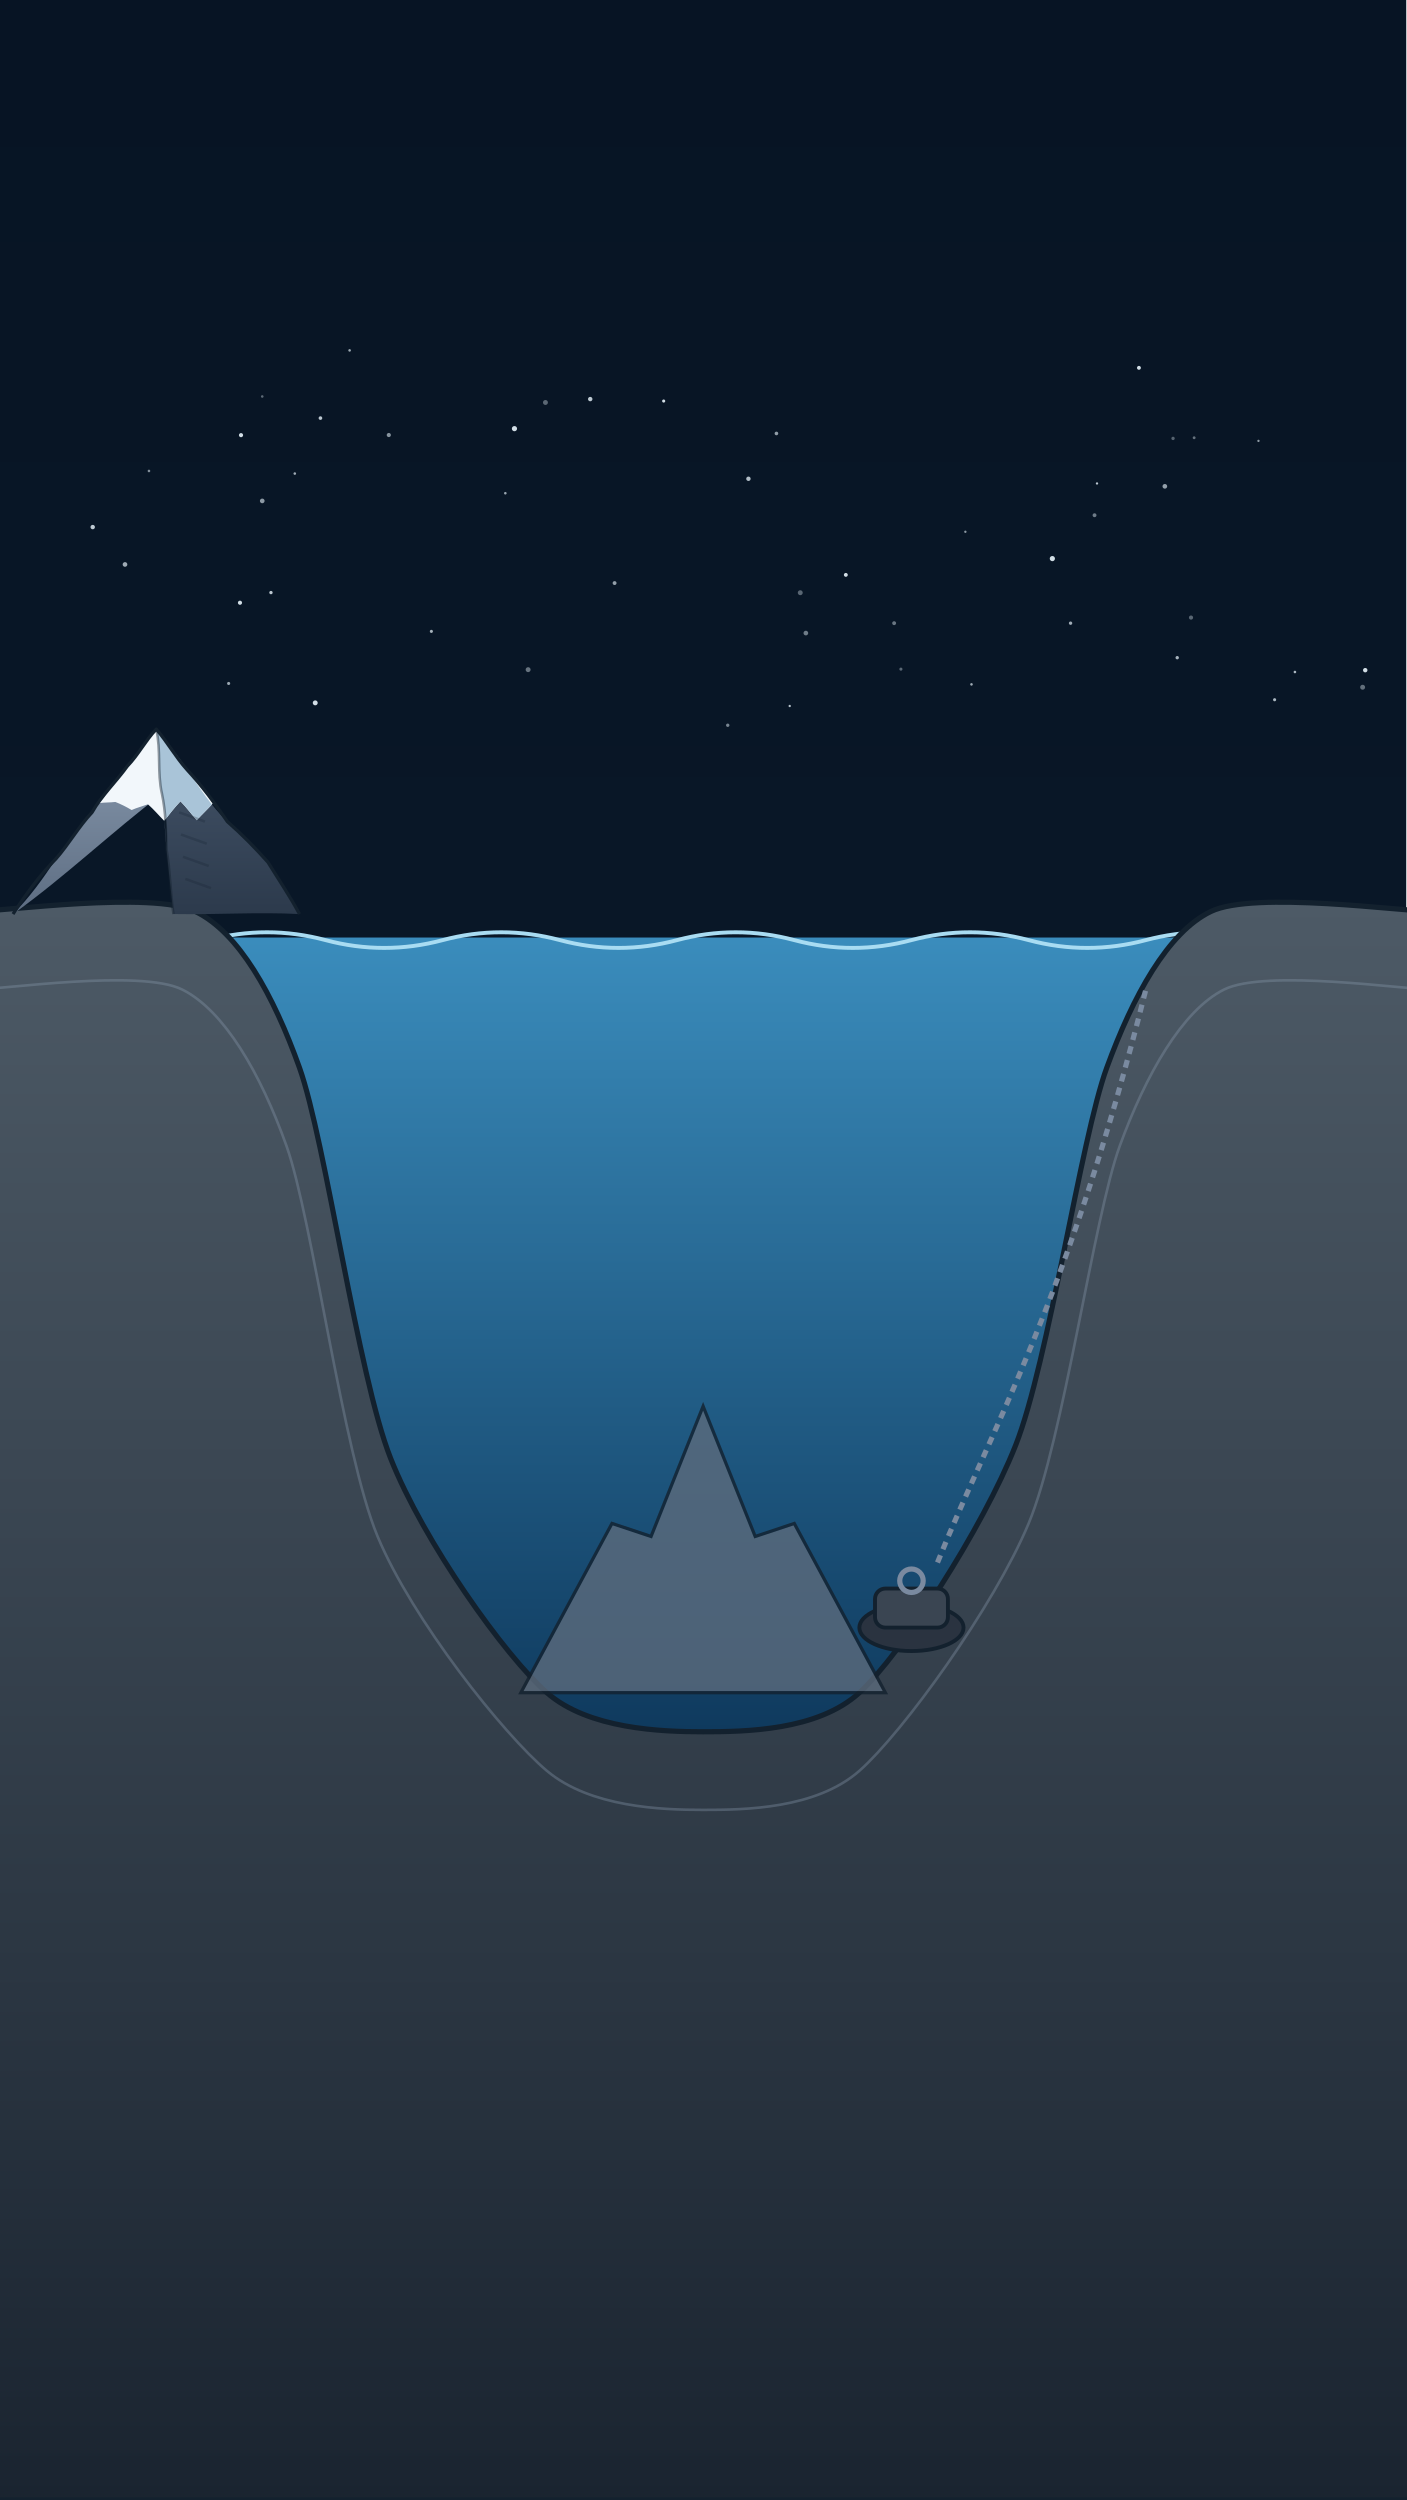
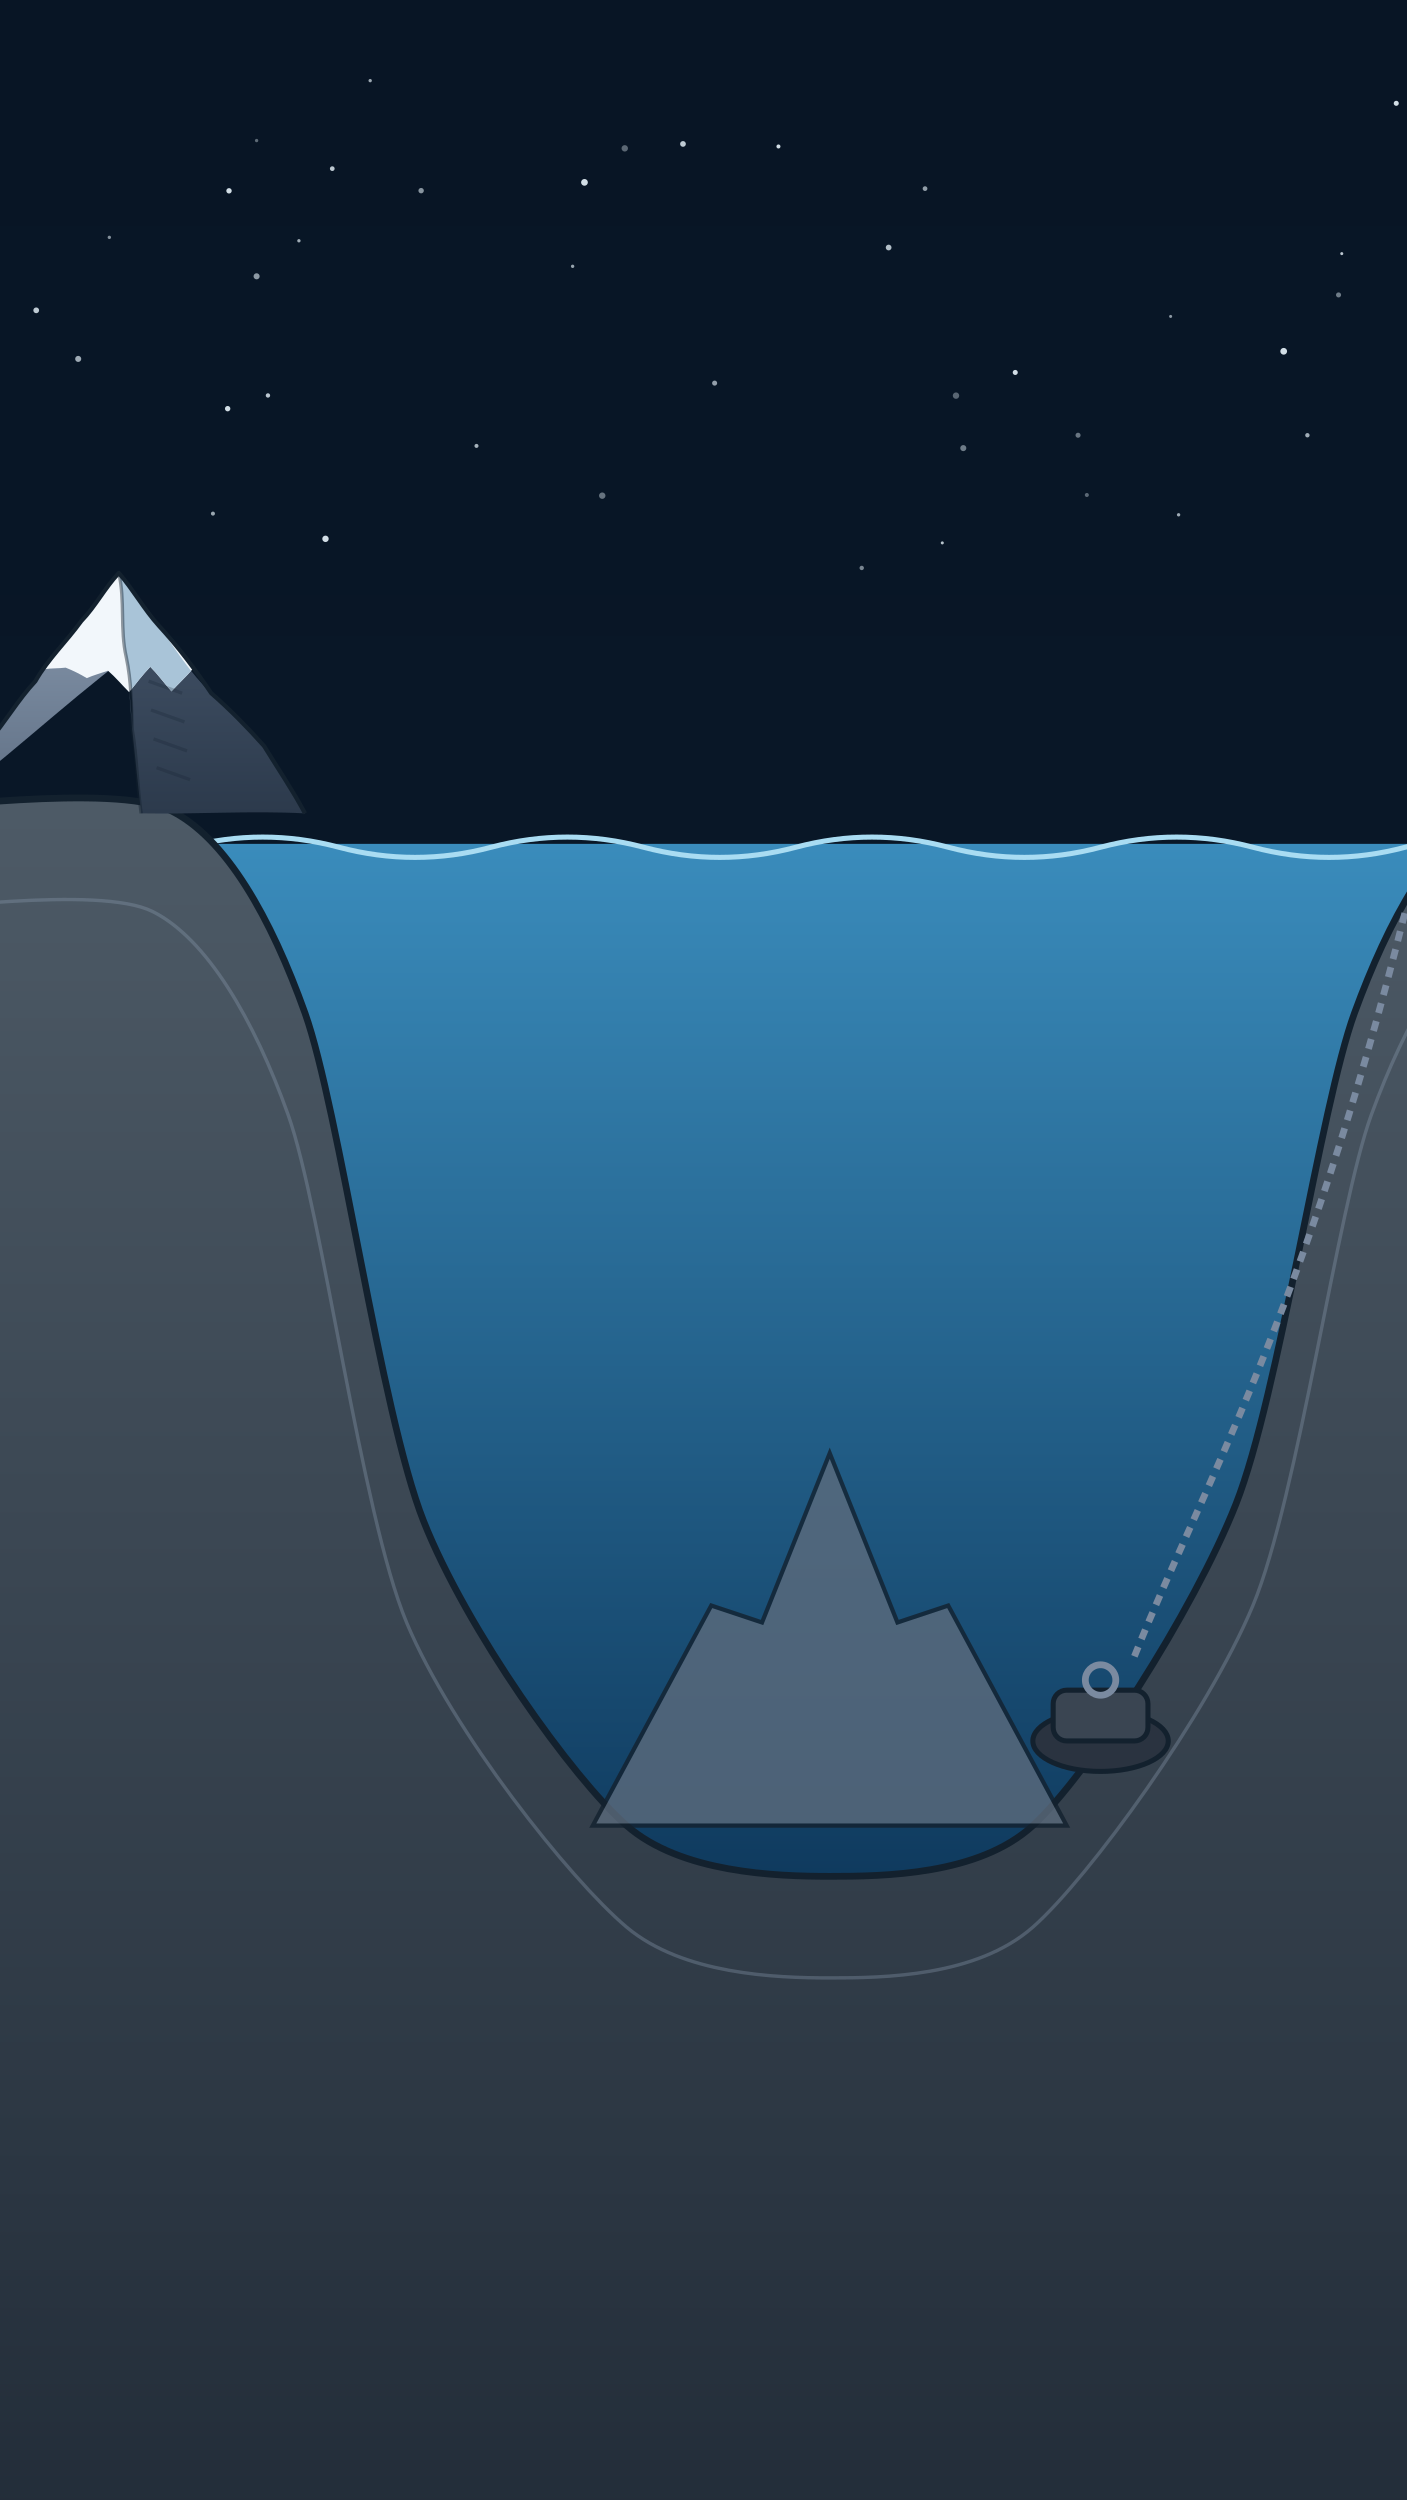
- <svg xmlns="http://www.w3.org/2000/svg" viewBox="0 0 1080 1920" width="1080" height="1920">
+ <svg xmlns="http://www.w3.org/2000/svg" viewBox="49.8 221.5 830.8 1476.9" width="1080" height="1920">
  <defs>
    <linearGradient id="U008g1" x1="0" y1="0" x2="0" y2="1">
      <stop offset="0" stop-color="#071424" stop-opacity="1" />
      <stop offset="1" stop-color="#0c1c2c" stop-opacity="1" />
    </linearGradient>
    <clipPath id="U008c2">
      <path d="M-20,700 C2.7,700 116.7,684 150,700 C183.3,716 210,764 230,820 C250,876 274.7,1056 300,1120 C325.3,1184 388,1272 420,1300 C452,1328 508,1330 540,1330 C572,1330 628,1329.3 660,1300 C692,1270.7 754.7,1174 780,1110 C805.3,1046 830,874.7 850,820 C870,765.3 896.7,716 930,700 C963.3,684 1077.3,700 1100,700 L1100,600 L-20,600 Z" />
    </clipPath>
    <linearGradient id="U008g3" x1="0" y1="0" x2="0" y2="1">
      <stop offset="0" stop-color="#3a8cbc" stop-opacity="1" />
      <stop offset="1" stop-color="#0f3a5e" stop-opacity="1" />
    </linearGradient>
    <linearGradient id="U008g4" x1="0" y1="0" x2="0" y2="1">
      <stop offset="0" stop-color="#4d5a66" stop-opacity="1" />
      <stop offset="1" stop-color="#1a2430" stop-opacity="1" />
    </linearGradient>
    <linearGradient id="U008g5" x1="0" y1="0" x2="0" y2="1">
      <stop offset="0" stop-color="#8a9bb0" stop-opacity="1" />
      <stop offset="1" stop-color="#5d6d82" stop-opacity="1" />
    </linearGradient>
    <linearGradient id="U008g6" x1="0" y1="0" x2="0" y2="1">
      <stop offset="0" stop-color="#46566b" stop-opacity="1" />
      <stop offset="1" stop-color="#2c3a4c" stop-opacity="1" />
    </linearGradient>
    <clipPath id="U008c7">
      <path d="M120,560 C129,569.6 136,580.6 143.7,591.2 C153.4,605 162.3,619.3 174.6,631 C185.1,641.3 195.8,651.4 205.8,662.2 C215.2,674.7 222.7,688.3 230,702 C197.7,700.3 165.5,702.6 133.2,702 C131.3,685.5 129.7,668.9 127.9,652.3 C128.7,637.9 127.3,623.8 124.4,609.7 C120.9,593.3 123.8,576.4 120,560 Z" />
    </clipPath>
  </defs>
  <rect id="bg-sky" width="1080" height="1920" fill="url(#U008g1)" />
  <g id="bg-stars">
    <circle cx="914.7" cy="474.3" r="1.6" fill="#e8f4fb" opacity="0.36" />
    <circle cx="894.6" cy="373.5" r="1.8" fill="#e8f4fb" opacity="0.62" />
    <circle cx="822.2" cy="478.6" r="1.3" fill="#e8f4fb" opacity="0.68" />
    <circle cx="1046.5" cy="527.8" r="1.9" fill="#e8f4fb" opacity="0.40" />
    <circle cx="691.9" cy="513.9" r="1.2" fill="#e8f4fb" opacity="0.37" />
    <circle cx="96" cy="433.5" r="1.8" fill="#e8f4fb" opacity="0.67" />
    <circle cx="114.4" cy="361.7" r="1" fill="#e8f4fb" opacity="0.55" />
    <circle cx="840.6" cy="395.7" r="1.5" fill="#e8f4fb" opacity="0.46" />
    <circle cx="558.9" cy="557" r="1.3" fill="#e8f4fb" opacity="0.50" />
    <circle cx="746.1" cy="525.6" r="1" fill="#e8f4fb" opacity="0.67" />
    <circle cx="917.1" cy="336.2" r="1.1" fill="#e8f4fb" opacity="0.42" />
    <circle cx="596.3" cy="332.9" r="1.4" fill="#e8f4fb" opacity="0.61" />
    <circle cx="472" cy="447.8" r="1.5" fill="#e8f4fb" opacity="0.62" />
    <circle cx="842.5" cy="371.3" r="0.9" fill="#e8f4fb" opacity="0.80" />
    <circle cx="388.1" cy="378.8" r="1" fill="#e8f4fb" opacity="0.64" />
    <circle cx="453.3" cy="306.5" r="1.7" fill="#e8f4fb" opacity="0.81" />
    <circle cx="574.8" cy="367.7" r="1.7" fill="#e8f4fb" opacity="0.76" />
    <circle cx="71.2" cy="404.8" r="1.7" fill="#e8f4fb" opacity="0.81" />
    <circle cx="175.6" cy="524.9" r="1.2" fill="#e8f4fb" opacity="0.65" />
    <circle cx="904.1" cy="505.1" r="1.3" fill="#e8f4fb" opacity="0.71" />
    <circle cx="900.9" cy="336.7" r="1.3" fill="#e8f4fb" opacity="0.35" />
    <circle cx="618.9" cy="486.2" r="1.8" fill="#e8f4fb" opacity="0.46" />
    <circle cx="268.5" cy="269.1" r="1" fill="#e8f4fb" opacity="0.66" />
    <circle cx="201.4" cy="304.5" r="1" fill="#e8f4fb" opacity="0.38" />
    <circle cx="331.3" cy="484.9" r="1.2" fill="#e8f4fb" opacity="0.70" />
    <circle cx="686.7" cy="478.6" r="1.5" fill="#e8f4fb" opacity="0.43" />
    <circle cx="741.4" cy="408.4" r="0.9" fill="#e8f4fb" opacity="0.59" />
    <circle cx="246.1" cy="321.1" r="1.4" fill="#e8f4fb" opacity="0.80" />
    <circle cx="201.4" cy="384.7" r="1.8" fill="#e8f4fb" opacity="0.59" />
    <circle cx="614.6" cy="455.2" r="1.9" fill="#e8f4fb" opacity="0.36" />
    <circle cx="966.5" cy="338.6" r="0.9" fill="#e8f4fb" opacity="0.59" />
    <circle cx="226.4" cy="363.7" r="1" fill="#e8f4fb" opacity="0.67" />
    <circle cx="418.9" cy="309.1" r="1.9" fill="#e8f4fb" opacity="0.37" />
    <circle cx="978.9" cy="537.4" r="1.2" fill="#e8f4fb" opacity="0.73" />
    <circle cx="298.6" cy="334.1" r="1.6" fill="#e8f4fb" opacity="0.57" />
    <circle cx="994.5" cy="516.1" r="1" fill="#e8f4fb" opacity="0.74" />
    <circle cx="208.1" cy="455.1" r="1.3" fill="#e8f4fb" opacity="0.80" />
    <circle cx="405.6" cy="514.3" r="1.9" fill="#e8f4fb" opacity="0.42" />
    <circle cx="606.5" cy="542.2" r="0.9" fill="#e8f4fb" opacity="0.78" />
  </g>
  <g id="mv-glint-stars">
    <circle cx="242.1" cy="539.8" r="1.9" fill="#e8f4fb" data-o="0.36" opacity=".9" />
    <circle cx="808.2" cy="429" r="2" fill="#e8f4fb" data-o="0.48" opacity=".9" />
    <circle cx="649.6" cy="441.5" r="1.5" fill="#e8f4fb" data-o="0.69" opacity=".9" />
    <circle cx="874.7" cy="282.5" r="1.5" fill="#e8f4fb" data-o="0.37" opacity=".9" />
    <circle cx="395.1" cy="329.2" r="2" fill="#e8f4fb" data-o="0.37" opacity=".9" />
    <circle cx="184.3" cy="462.9" r="1.6" fill="#e8f4fb" data-o="0.63" opacity=".9" />
    <circle cx="1048.5" cy="514.7" r="1.7" fill="#e8f4fb" data-o="0.61" opacity=".9" />
    <circle cx="509.7" cy="308" r="1.2" fill="#e8f4fb" data-o="0.58" opacity=".9" />
    <circle cx="185.1" cy="334.2" r="1.6" fill="#e8f4fb" data-o="0.39" opacity=".9" />
  </g>
  <g clip-path="url(#U008c2)">
    <g id="mv-fill-sea-water" data-from="1" data-to=".12" data-axis="y" data-pivot="540 1330" data-delay=".4" data-dur="2.6">
      <rect x="-20" y="720" width="1120" height="610" fill="url(#U008g3)" />
      <path d="M-20,722 q45,-12 90,0 t90,0 t90,0 t90,0 t90,0 t90,0 t90,0 t90,0 t90,0 t90,0 t90,0 t90,0 t90,0" fill="none" stroke="#a9dcf2" stroke-width="3" />
    </g>
  </g>
  <g id="ground-land">
    <path d="M-20,700 C2.7,700 116.7,684 150,700 C183.3,716 210,764 230,820 C250,876 274.7,1056 300,1120 C325.3,1184 388,1272 420,1300 C452,1328 508,1330 540,1330 C572,1330 628,1329.3 660,1300 C692,1270.7 754.7,1174 780,1110 C805.3,1046 830,874.7 850,820 C870,765.3 896.7,716 930,700 C963.3,684 1077.3,700 1100,700 L1100,1920 L-20,1920 Z" fill="url(#U008g4)" stroke="#13212e" stroke-width="4" />
    <path d="M-20,760 C1.3,760 108,744 140,760 C172,776 200,824 220,880 C240,936 263.3,1116 290,1180 C316.7,1244 386.7,1332 420,1360 C453.3,1388 508,1390 540,1390 C572,1390 626.7,1389.3 660,1360 C693.3,1330.7 763.3,1234 790,1170 C816.7,1106 840,934.7 860,880 C880,825.3 908,776 940,760 C972,744 1078.7,760 1100,760" fill="none" stroke="#8a9bb0" stroke-width="2" opacity=".35" />
    <path d="M10,702 C22.8,689.1 33.3,674.6 43.1,659.4 C53.1,648.2 60.9,635.3 70.7,623.9 C78.1,610.8 90.1,601.2 97.8,588.4 C105.2,578.9 112.7,569.5 120,560 C121.5,590.9 126.3,621.4 127.9,652.3 C126.6,638.1 126.1,623.9 124.4,609.7 C85.4,639.3 49.9,673.4 10,702 Z" fill="url(#U008g5)" />
    <path d="M120,560 C129,569.6 136,580.6 143.7,591.2 C153.4,605 162.3,619.3 174.6,631 C185.1,641.3 195.8,651.4 205.8,662.2 C215.2,674.7 222.7,688.3 230,702 C197.7,700.3 165.5,702.6 133.2,702 C131.3,685.5 129.7,668.9 127.9,652.3 C128.7,637.9 127.3,623.8 124.4,609.7 C120.9,593.3 123.8,576.4 120,560 Z" fill="url(#U008g6)" />
    <path d="M76.1,616.8 C84,607.9 90,597.4 97.8,588.4 C104.7,578.5 112.4,569.3 120,560 C127.6,570.6 136.8,580.1 143.7,591.2 C150.5,599.6 157.4,607.9 163.6,616.8 C159.6,621.4 155.2,625.4 151.1,629.9 C146.8,625.1 143.1,619.9 138.6,615.4 C134.1,620.1 130.1,625.3 126.1,630.4 C121.9,626.2 118.1,621.6 113.6,617.7 C109.4,619.2 105.1,620.3 101.1,622.1 C97.1,619.7 92.9,617.6 88.6,615.9 C84.4,616.4 80.2,616.2 76.1,616.8 Z" fill="#f2f7fb" />
    <path d="M76.1,616.8 C84,607.9 90,597.4 97.8,588.4 C104.7,578.5 112.4,569.3 120,560 C127.6,570.6 136.8,580.1 143.7,591.2 C150.5,599.6 157.4,607.9 163.6,616.8 C159.6,621.4 155.2,625.4 151.1,629.9 C146.8,625.1 143.1,619.9 138.6,615.4 C134.1,620.1 130.1,625.3 126.1,630.4 C121.9,626.2 118.1,621.6 113.6,617.7 C109.4,619.2 105.1,620.3 101.1,622.1 C97.1,619.7 92.9,617.6 88.6,615.9 C84.4,616.4 80.2,616.2 76.1,616.8 Z" fill="#a9c4d8" clip-path="url(#U008c7)" />
    <path d="M120,560 C123.8,576.4 120.6,593.3 124.4,609.7 C127.4,623.8 127.5,638 127.9,652.3 C130.8,668.8 130.8,685.5 133.2,702" fill="none" stroke="#13212e" stroke-width="2" opacity=".45" />
    <path d="M137.6,623.9 l19.8,7.1" stroke="#13212e" stroke-width="2" opacity=".25" fill="none" />
    <path d="M139,640.9 l19.8,7.1" stroke="#13212e" stroke-width="2" opacity=".25" fill="none" />
    <path d="M140.5,658 l19.8,7.1" stroke="#13212e" stroke-width="2" opacity=".25" fill="none" />
    <path d="M142.3,675 l19.8,7.1" stroke="#13212e" stroke-width="2" opacity=".25" fill="none" />
    <path d="M10,702 C19.8,686.8 30.5,672.3 43.1,659.4 C53,648.1 60.4,634.9 70.7,623.9 C78.1,610.8 89.1,600.5 97.8,588.4 C106.2,579.7 111.7,568.8 120,560 C128.6,569.9 134.9,581.5 143.7,591.2 C155.1,603.6 165.2,617 174.6,631 C185.7,640.7 196,651.2 205.8,662.2 C213.9,675.4 222.7,688.3 230,702" fill="none" stroke="#13212e" stroke-width="2.5" stroke-linejoin="round" />
  </g>
  <g id="seamount-hidden">
    <path d="M400,1300 L470,1170 L500,1180 L540,1080 L580,1180 L610,1170 L680,1300 Z" fill="#5b6a7c" stroke="#13212e" stroke-width="2.5" opacity=".8" />
  </g>
  <g id="bath-plug-chain">
    <path d="M720,1200 C760,1100 820,1000 880,760" fill="none" stroke="#7a8aa0" stroke-width="4" stroke-dasharray="6 5" />
  </g>
  <g id="mv-toss-bath-plug" data-v="420" data-angle="-70" data-delay=".2" data-deg="160">
    <ellipse cx="700" cy="1250" rx="40" ry="18" fill="#2a3340" stroke="#13212e" stroke-width="3" />
    <rect x="672" y="1220" width="56" height="30" rx="8" fill="#3a4552" stroke="#13212e" stroke-width="3" />
    <circle cx="700" cy="1214" r="9" fill="none" stroke="#7a8aa0" stroke-width="4" />
  </g>
</svg>
